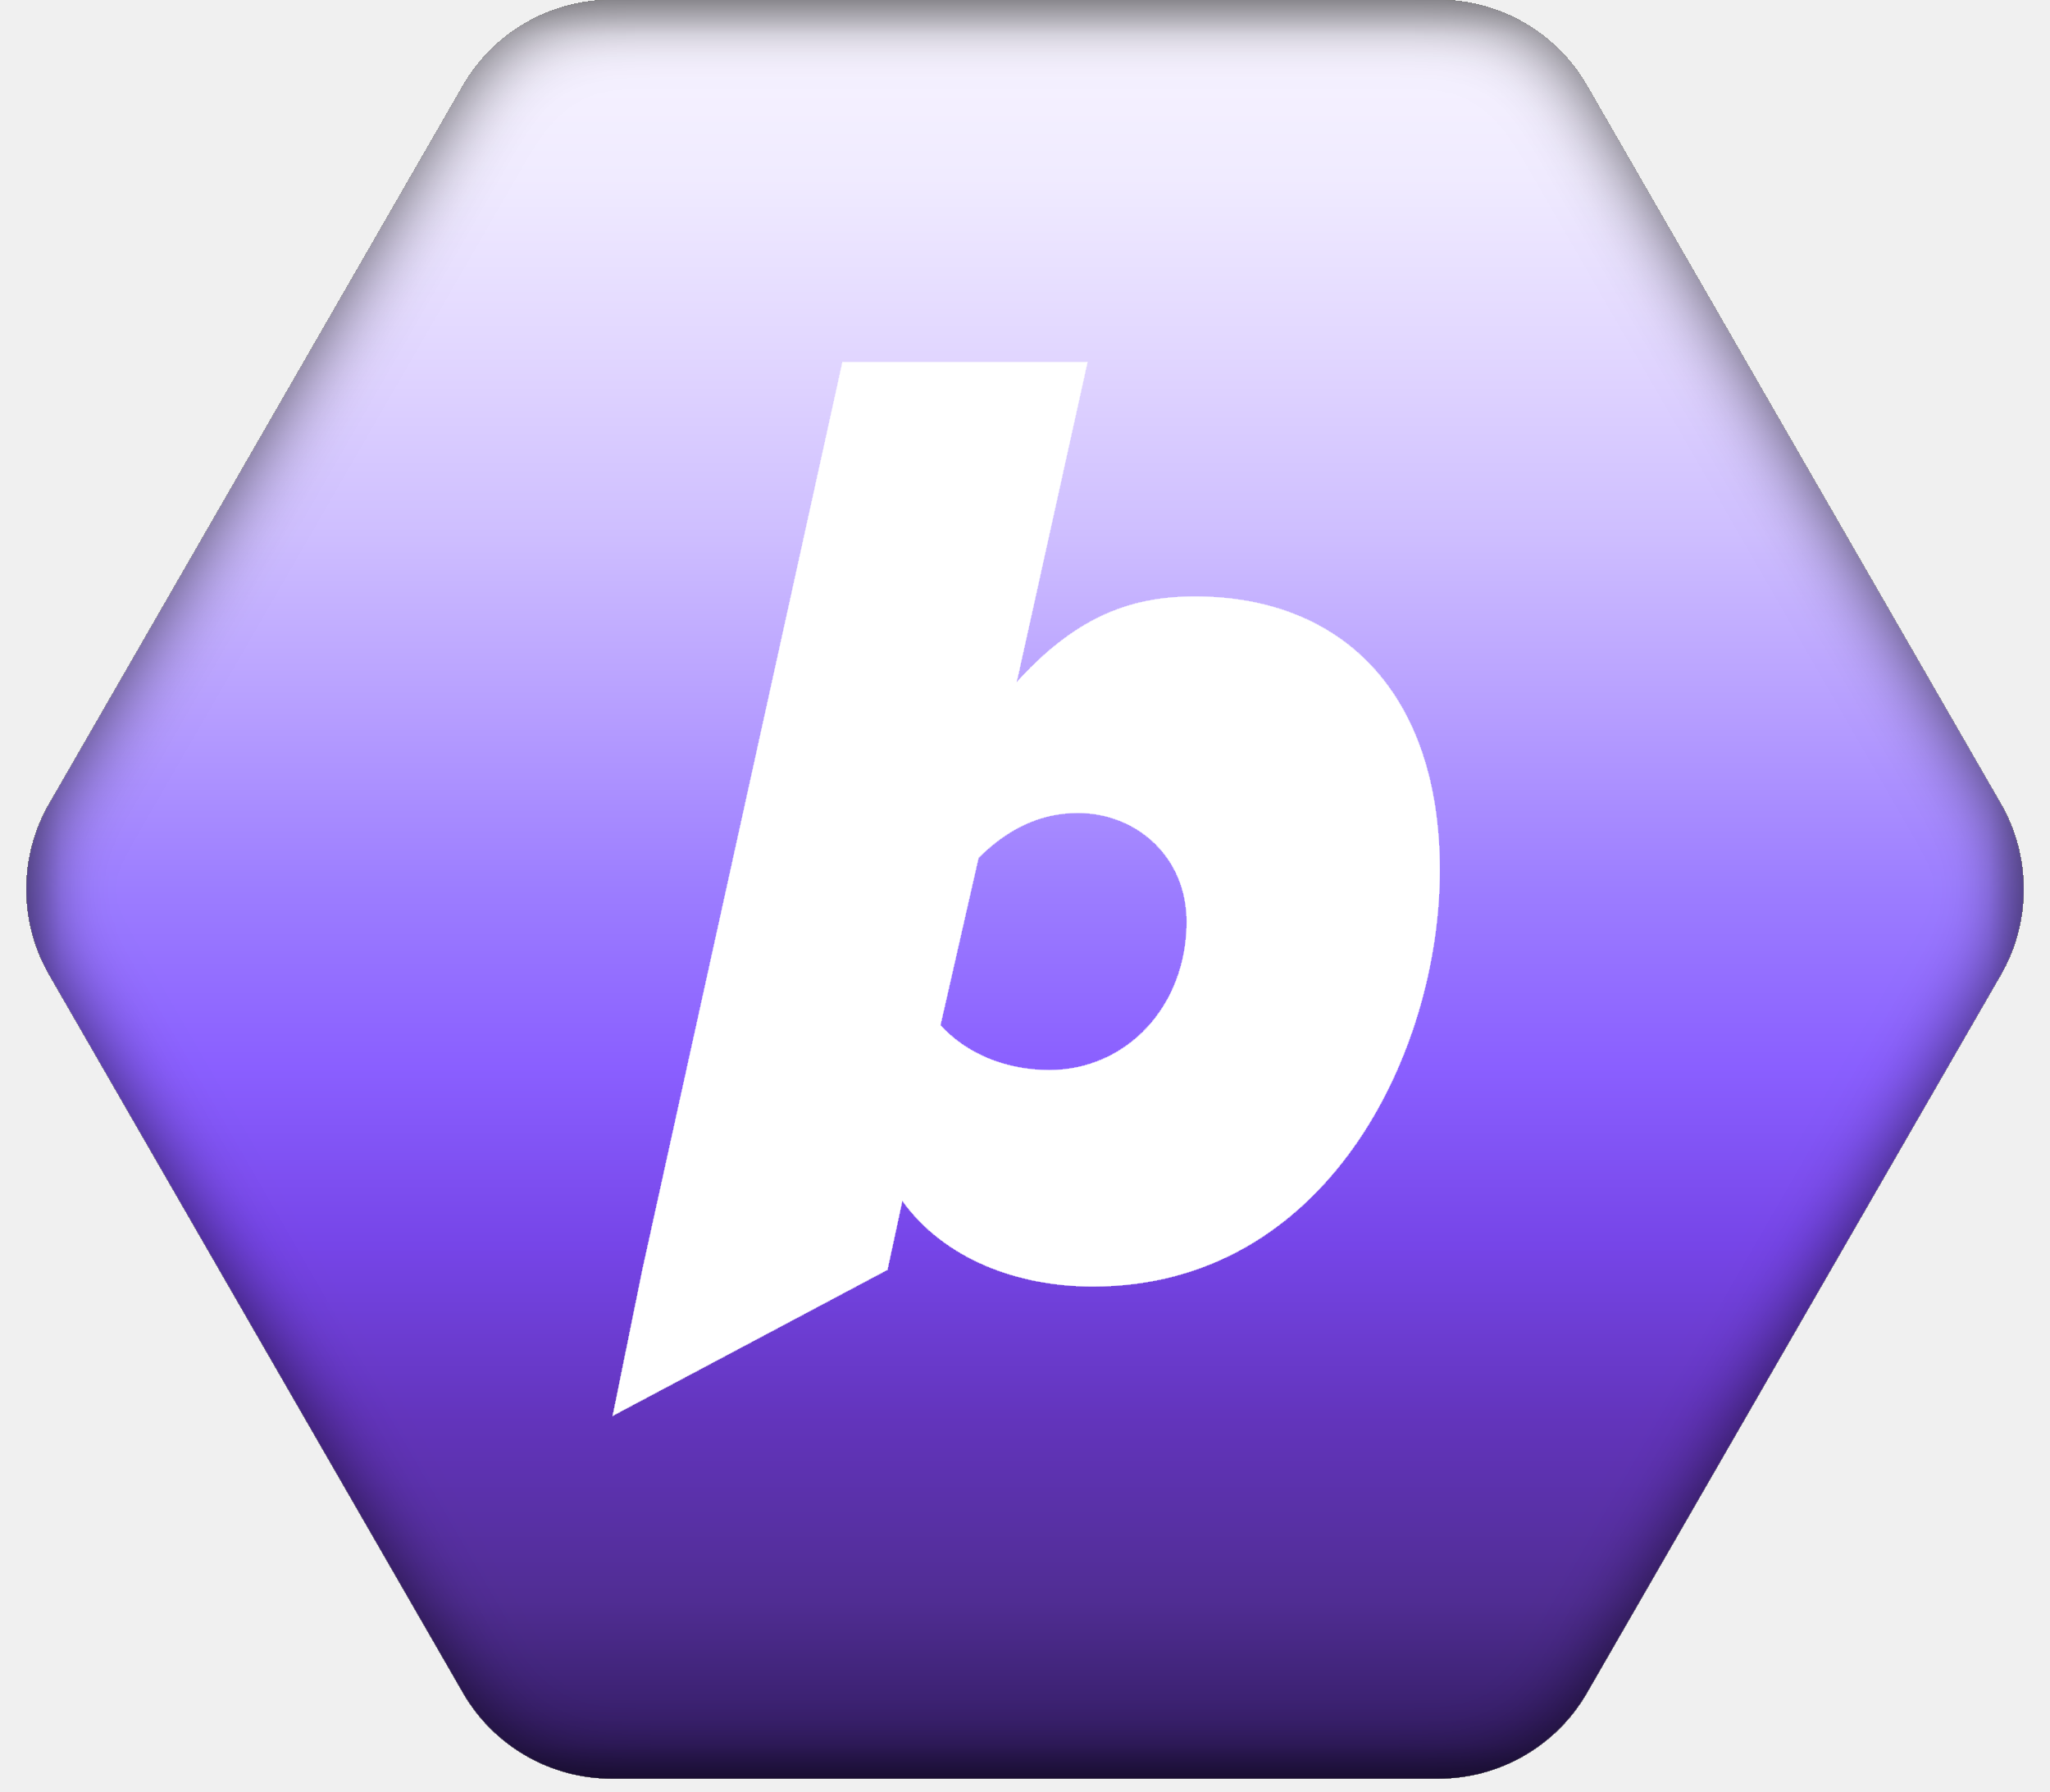
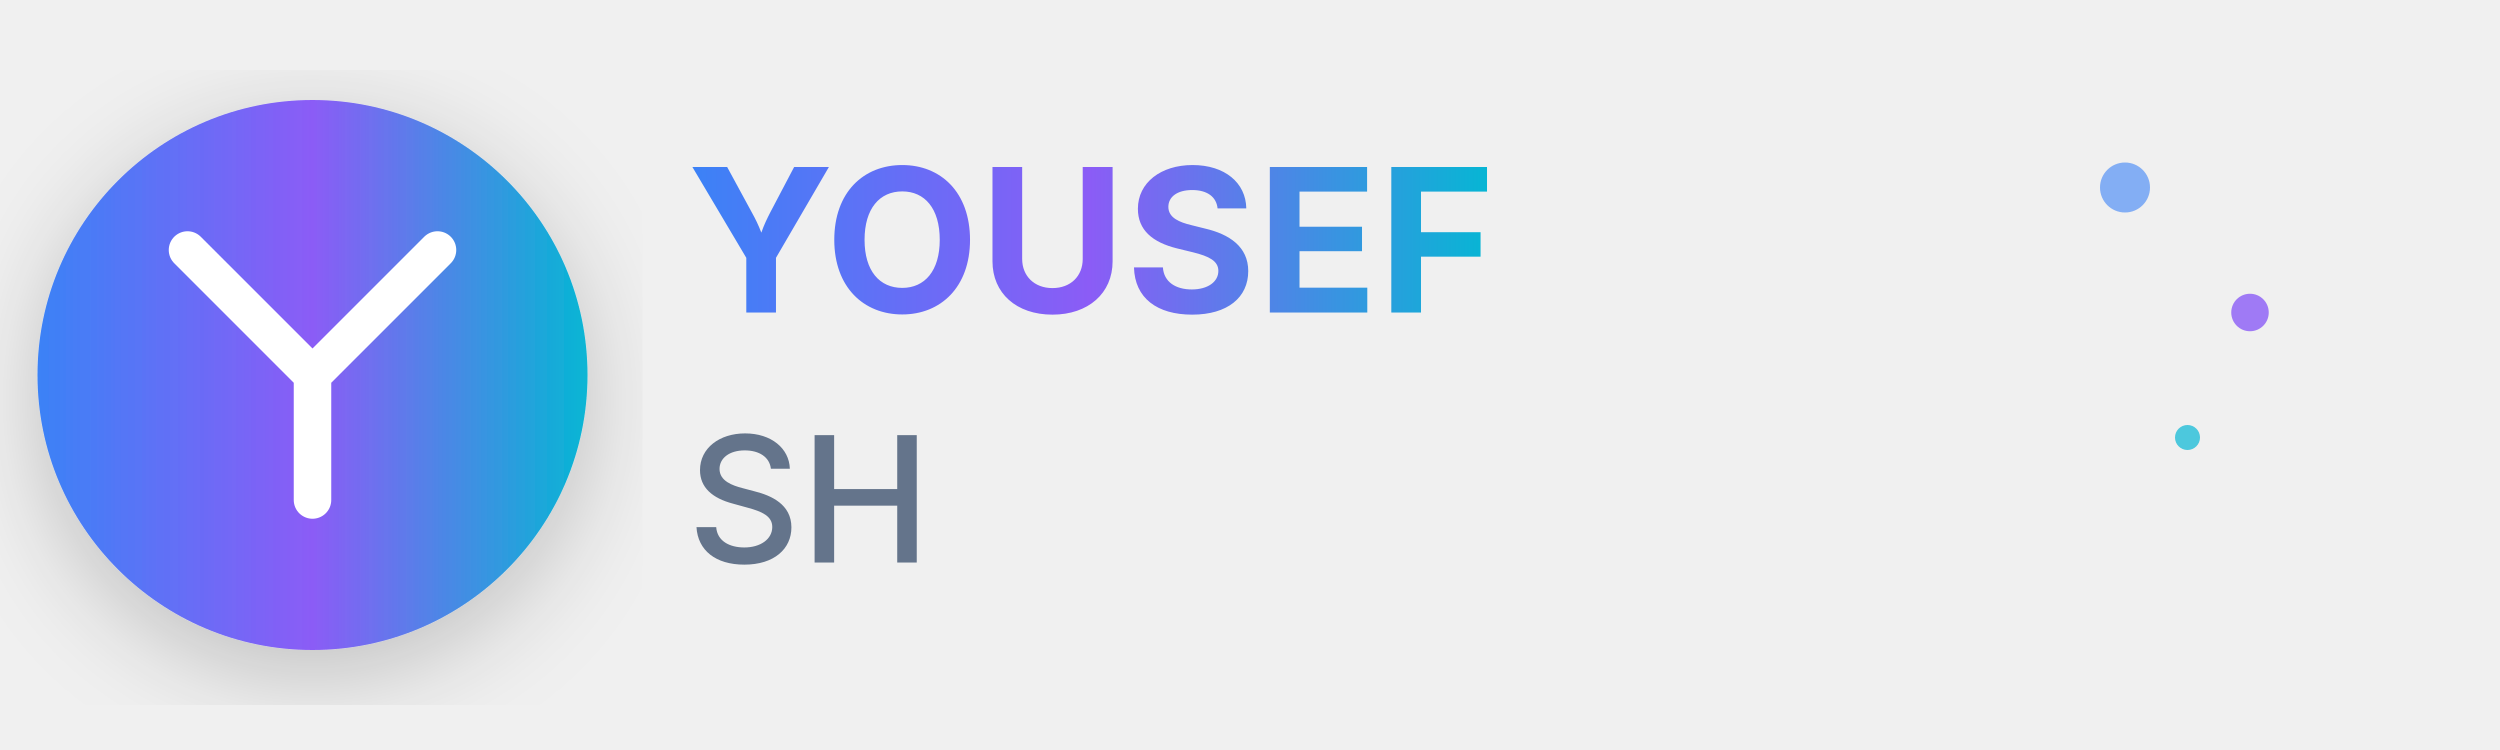
- <svg xmlns="http://www.w3.org/2000/svg" width="95" height="83" fill="none">
-   <g filter="url(#a)">
-     <path fill="url(#b)" d="M66.657 0H28.343a7.948 7.948 0 0 0-6.887 3.979L2.288 37.235a7.948 7.948 0 0 0 0 7.938L21.456 78.43a7.948 7.948 0 0 0 6.887 3.979h38.314a7.948 7.948 0 0 0 6.886-3.98l19.17-33.256a7.948 7.948 0 0 0 0-7.938L73.542 3.98A7.948 7.948 0 0 0 66.657 0Z" />
-   </g>
-   <g filter="url(#c)">
-     <path fill="#fff" fill-rule="evenodd" d="M50.642 59.608c-3.468 0-6.873-1.261-8.827-3.973l-.69 3.198-12.729 6.762 1.374-6.762 9.27-42.04h11.35l-3.279 14.818c2.649-2.9 5.108-3.973 8.26-3.973 6.81 0 11.35 4.477 11.35 12.675 0 8.45-5.233 19.295-16.079 19.295Zm4.351-16.9c0 3.91-2.774 6.874-6.368 6.874-2.018 0-3.847-.757-5.045-2.08l1.766-7.757c1.324-1.324 2.837-2.08 4.603-2.08 2.711 0 5.044 2.017 5.044 5.044Z" clip-rule="evenodd" />
-   </g>
+ <svg xmlns="http://www.w3.org/2000/svg" viewBox="0 0 200 60" fill="none">
  <defs>
-     <filter id="a" width="92.549" height="82.409" x="1.226" y="0" color-interpolation-filters="sRGB" filterUnits="userSpaceOnUse">
-       <feFlood flood-opacity="0" result="BackgroundImageFix" />
-       <feBlend in="SourceGraphic" in2="BackgroundImageFix" result="shape" />
-       <feColorMatrix in="SourceAlpha" result="hardAlpha" values="0 0 0 0 0 0 0 0 0 0 0 0 0 0 0 0 0 0 127 0" />
-       <feOffset />
-       <feGaussianBlur stdDeviation="1.717" />
-       <feComposite in2="hardAlpha" k2="-1" k3="1" operator="arithmetic" />
-       <feColorMatrix values="0 0 0 0 0 0 0 0 0 0 0 0 0 0 0 0 0 0 0.65 0" />
-       <feBlend in2="shape" result="effect1_innerShadow_615_13380" />
+     <linearGradient id="gradient" x1="0%" y1="0%" x2="100%" y2="0%">
+       <stop offset="0%" style="stop-color:#3B82F6;stop-opacity:1" />
+       <stop offset="50%" style="stop-color:#8B5CF6;stop-opacity:1" />
+       <stop offset="100%" style="stop-color:#06B6D4;stop-opacity:1" />
+     </linearGradient>
+     <filter id="shadow">
+       <feDropShadow dx="0" dy="2" stdDeviation="4" flood-opacity="0.2" />
    </filter>
-     <filter id="c" width="38.326" height="48.802" x="28.396" y="16.793" color-interpolation-filters="sRGB" filterUnits="userSpaceOnUse">
-       <feFlood flood-opacity="0" result="BackgroundImageFix" />
-       <feBlend in="SourceGraphic" in2="BackgroundImageFix" result="shape" />
-       <feColorMatrix in="SourceAlpha" result="hardAlpha" values="0 0 0 0 0 0 0 0 0 0 0 0 0 0 0 0 0 0 127 0" />
-       <feOffset />
-       <feGaussianBlur stdDeviation=".072" />
-       <feComposite in2="hardAlpha" k2="-1" k3="1" operator="arithmetic" />
-       <feColorMatrix values="0 0 0 0 1 0 0 0 0 1 0 0 0 0 1 0 0 0 0.95 0" />
-       <feBlend in2="shape" result="effect1_innerShadow_615_13380" />
-     </filter>
-     <linearGradient id="b" x1="47.5" x2="47.5" y1="0" y2="82.409" gradientUnits="userSpaceOnUse">
-       <stop offset="0%" stop-color="#F8F5FF" />
-       <stop offset="10%" stop-color="#F0EBFF" />
-       <stop offset="20%" stop-color="#E1D6FF" />
-       <stop offset="30%" stop-color="#CEBEFF" />
-       <stop offset="40%" stop-color="#B69EFF" />
-       <stop offset="50%" stop-color="#9C7DFF" />
-       <stop offset="60%" stop-color="#8A5FFF" />
-       <stop offset="70%" stop-color="#7645E8" />
-       <stop offset="80%" stop-color="#6234BB" />
-       <stop offset="90%" stop-color="#502D93" />
-       <stop offset="100%" stop-color="#2D1959" />
-     </linearGradient>
  </defs>
+   <circle cx="25" cy="30" r="22" fill="url(#gradient)" filter="url(#shadow)" />
+   <path d="M15 20 L25 30 L35 20 M25 30 L25 40" stroke="white" stroke-width="3" stroke-linecap="round" stroke-linejoin="round" />
+   <text x="55" y="25" font-family="Inter, -apple-system, BlinkMacSystemFont, sans-serif" font-size="16" font-weight="700" fill="url(#gradient)">
+     YOUSEF
+   </text>
+   <text x="55" y="45" font-family="Inter, -apple-system, BlinkMacSystemFont, sans-serif" font-size="14" font-weight="500" fill="#64748B">
+     SH
+   </text>
+   <circle cx="170" cy="15" r="2" fill="#3B82F6" opacity="0.6" />
+   <circle cx="180" cy="25" r="1.5" fill="#8B5CF6" opacity="0.8" />
+   <circle cx="175" cy="35" r="1" fill="#06B6D4" opacity="0.7" />
</svg>
